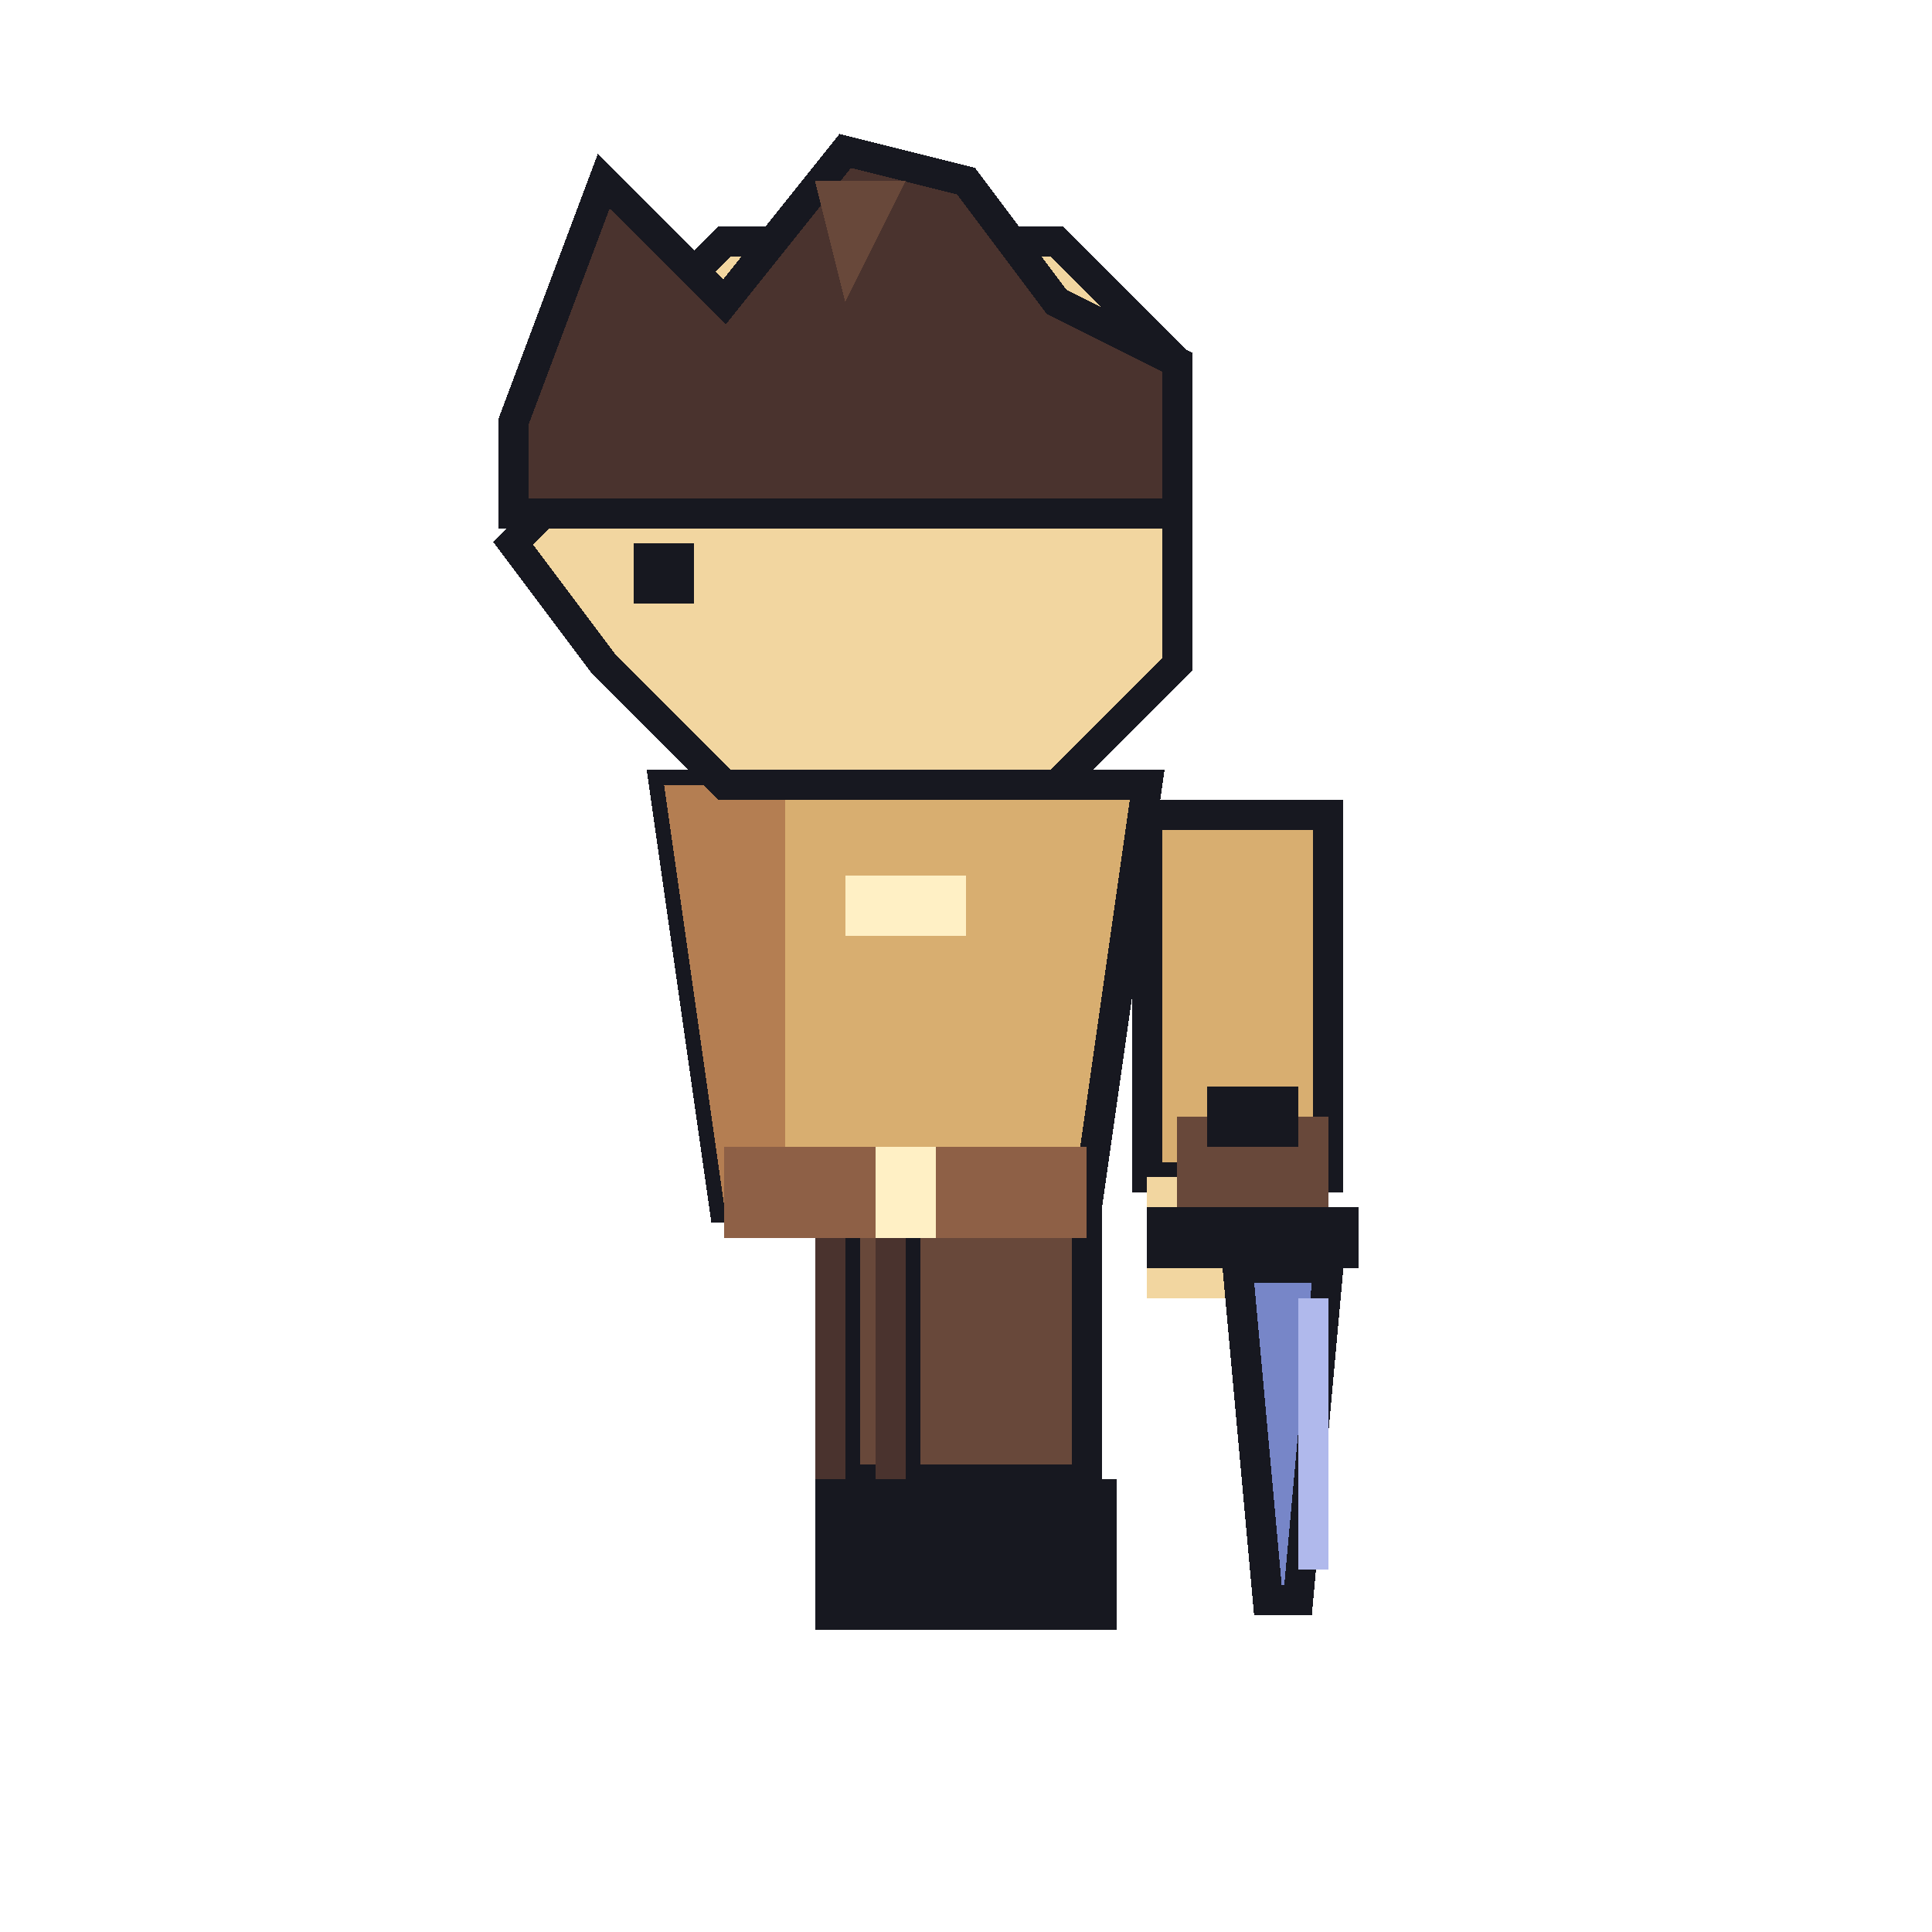
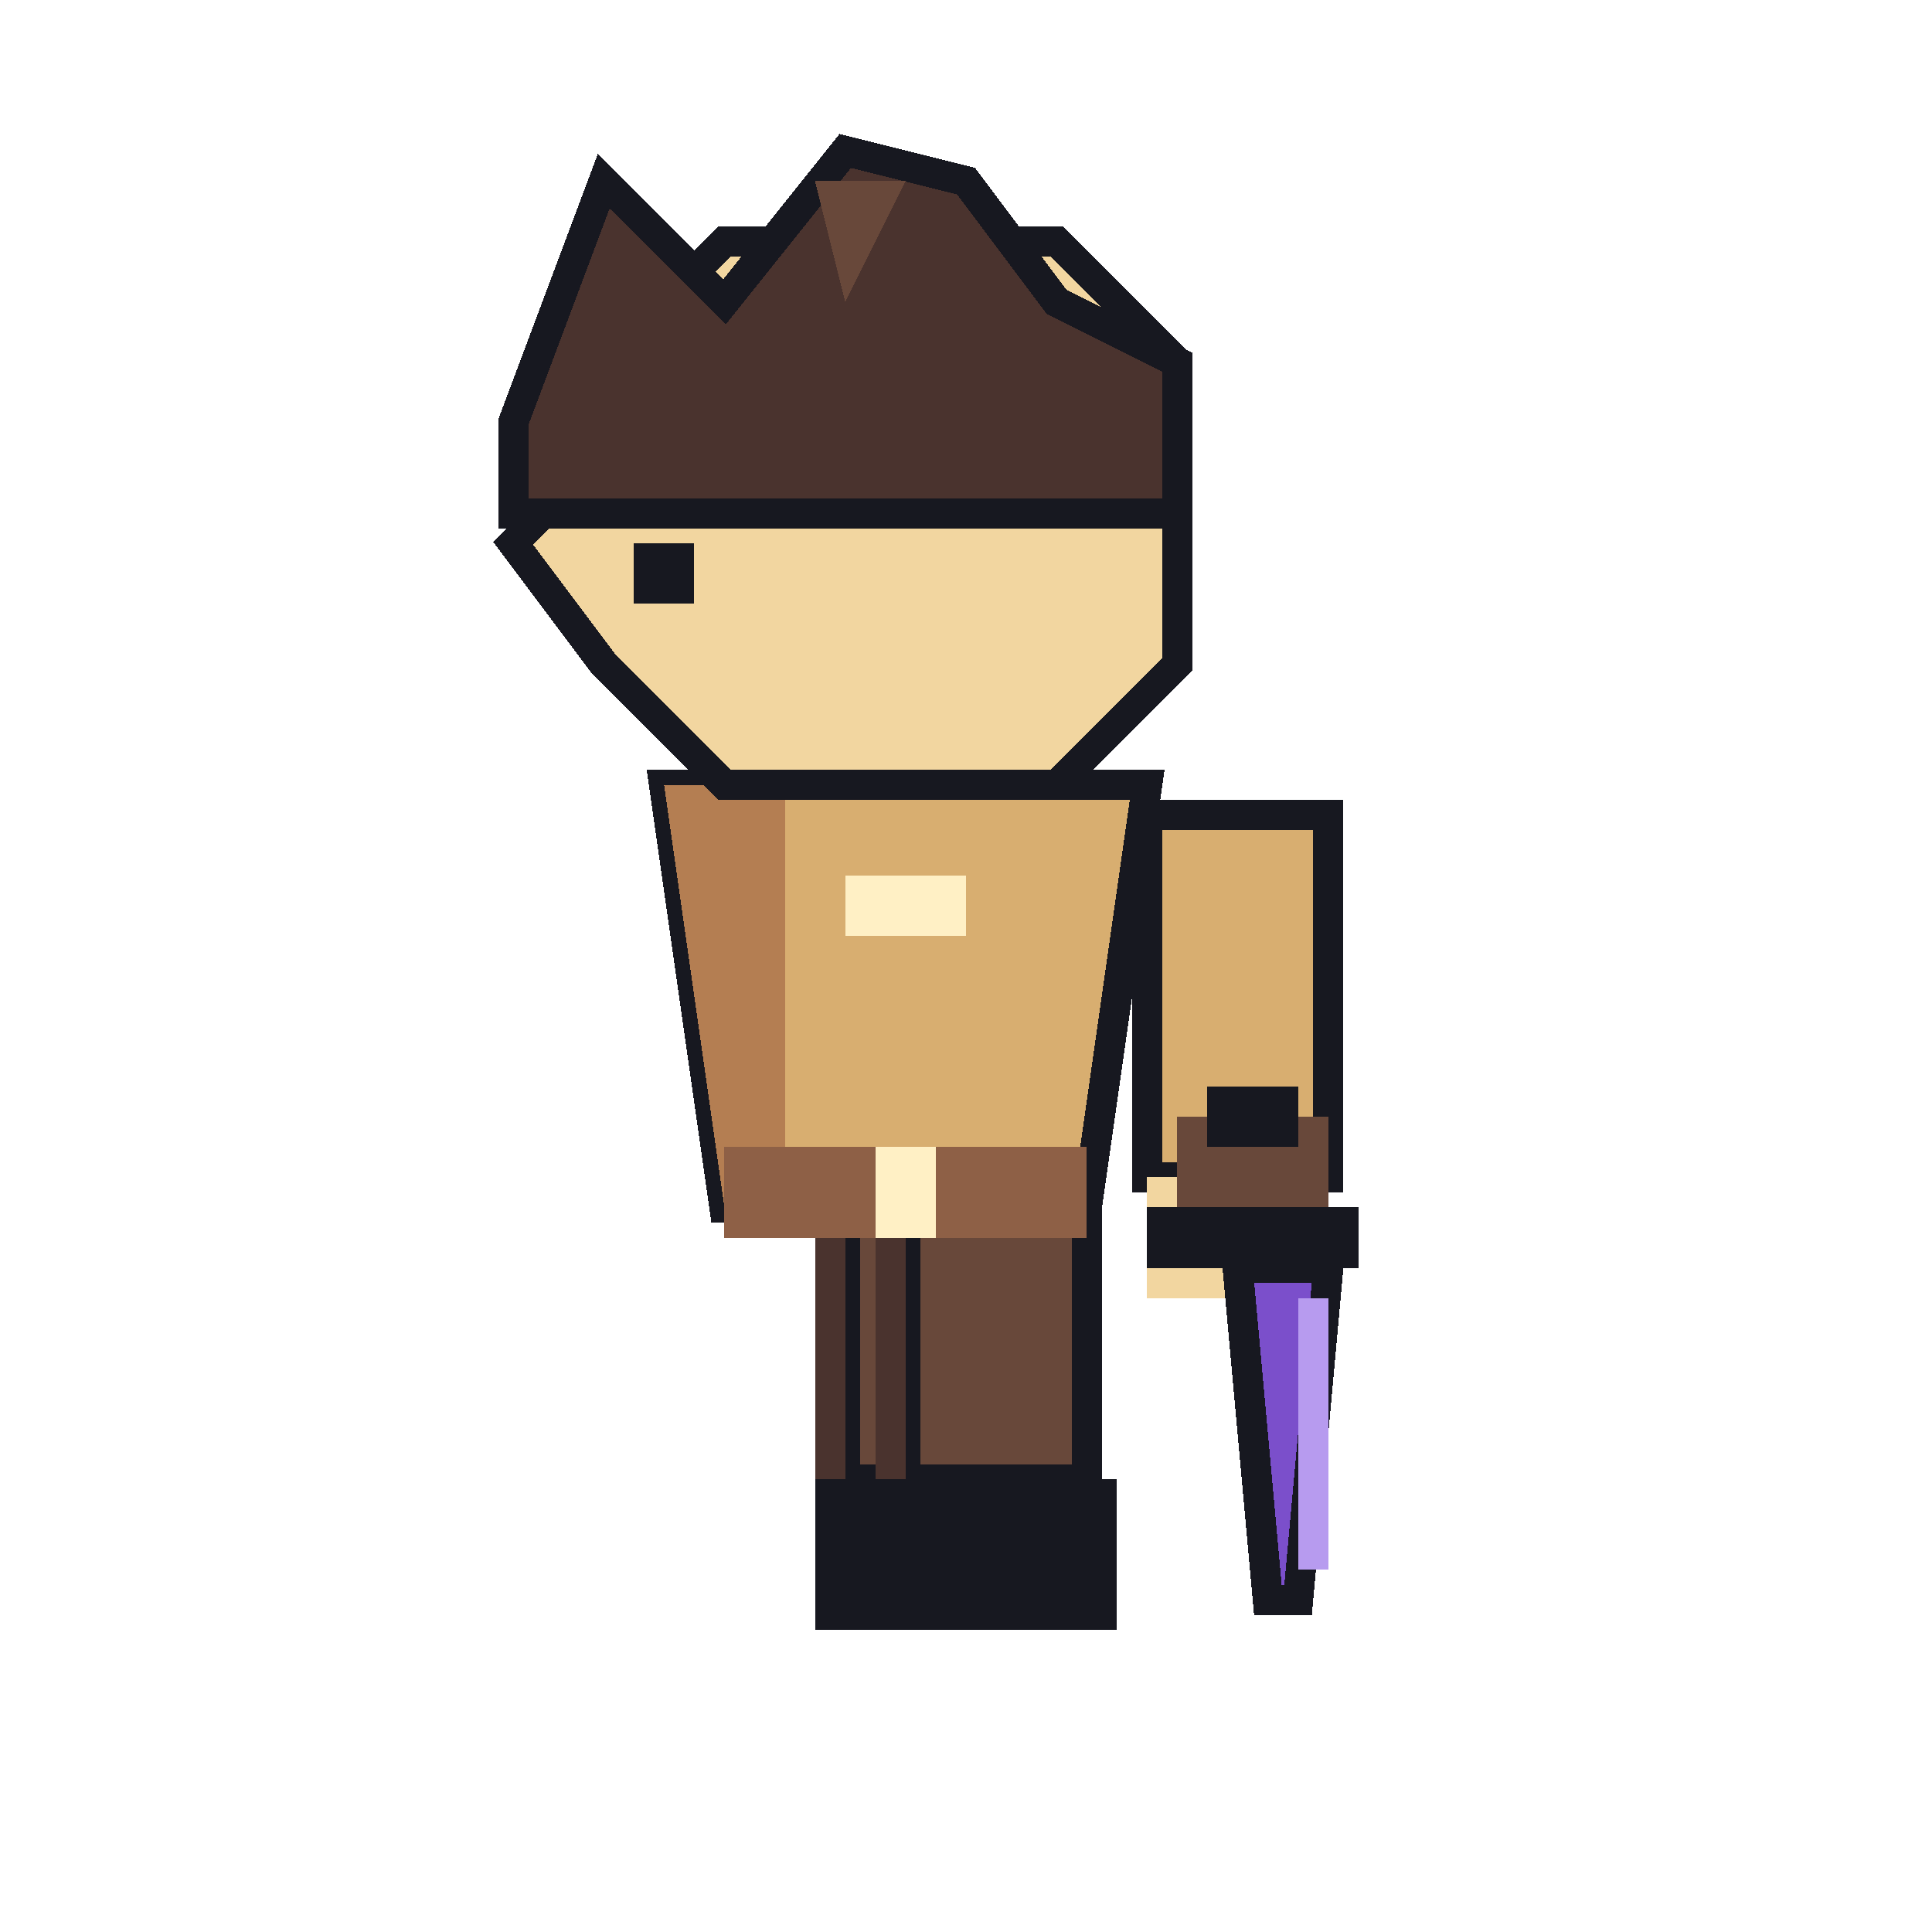
<svg xmlns="http://www.w3.org/2000/svg" viewBox="0 0 64 64" width="64" height="64" shape-rendering="crispEdges">
  <rect x="28" y="40" width="6" height="9" fill="#68483A" stroke="#171820" stroke-width="1" />
  <rect x="27" y="40" width="1" height="9" fill="#4A332E" />
  <rect x="27" y="49" width="7" height="5" fill="#171820" />
  <rect x="30" y="40" width="6" height="9" fill="#68483A" stroke="#171820" stroke-width="1" />
  <rect x="29" y="40" width="1" height="9" fill="#4A332E" />
  <rect x="30" y="49" width="7" height="5" fill="#171820" />
  <polygon points="22,26 38,26 36,40 24,40" fill="#D8AE70" stroke="#171820" stroke-width="1" />
  <polygon points="22,26 26,26 26,40 24,40" fill="#B47E52" />
  <rect x="28" y="29" width="4" height="2" fill="#FFF0C5" />
  <rect x="24" y="38" width="12" height="3" fill="#8E6046" />
  <rect x="29" y="38" width="2" height="3" fill="#FFF0C5" />
  <rect x="38" y="27" width="6" height="12" fill="#D8AE70" stroke="#171820" stroke-width="1" />
  <rect x="38" y="39" width="6" height="4" fill="#F2D6A0" />
  <rect x="39" y="37" width="5" height="3" fill="#68483A" />
  <rect x="38" y="40" width="7" height="2" fill="#171820" />
-   <polygon points="41,42 44,42 43,53 42,53" fill="#7786C8" stroke="#171820" stroke-width="1" />
-   <rect x="43" y="43" width="1" height="9" fill="#B0B9EC" />
+   <polygon points="41,42 44,42 43,53 42,53" fill="#7B4FCB" stroke="#171820" stroke-width="1" />
+   <rect x="43" y="43" width="1" height="9" fill="#B79BEF" />
  <rect x="40" y="36" width="3" height="2" fill="#171820" />
  <polygon points="24,8 35,8 39,12 39,22 35,26 24,26 20,22 17,18 20,15 20,12" fill="#F2D6A0" stroke="#171820" stroke-width="1" />
  <polygon points="17,14 20,6 24,10 28,5 32,6 35,10 39,12 39,17 17,17" fill="#4A332E" stroke="#171820" stroke-width="1" />
  <polygon points="27,6 30,6 28,10" fill="#68483A" />
  <rect x="21" y="18" width="2" height="2" fill="#171820" />
</svg>
